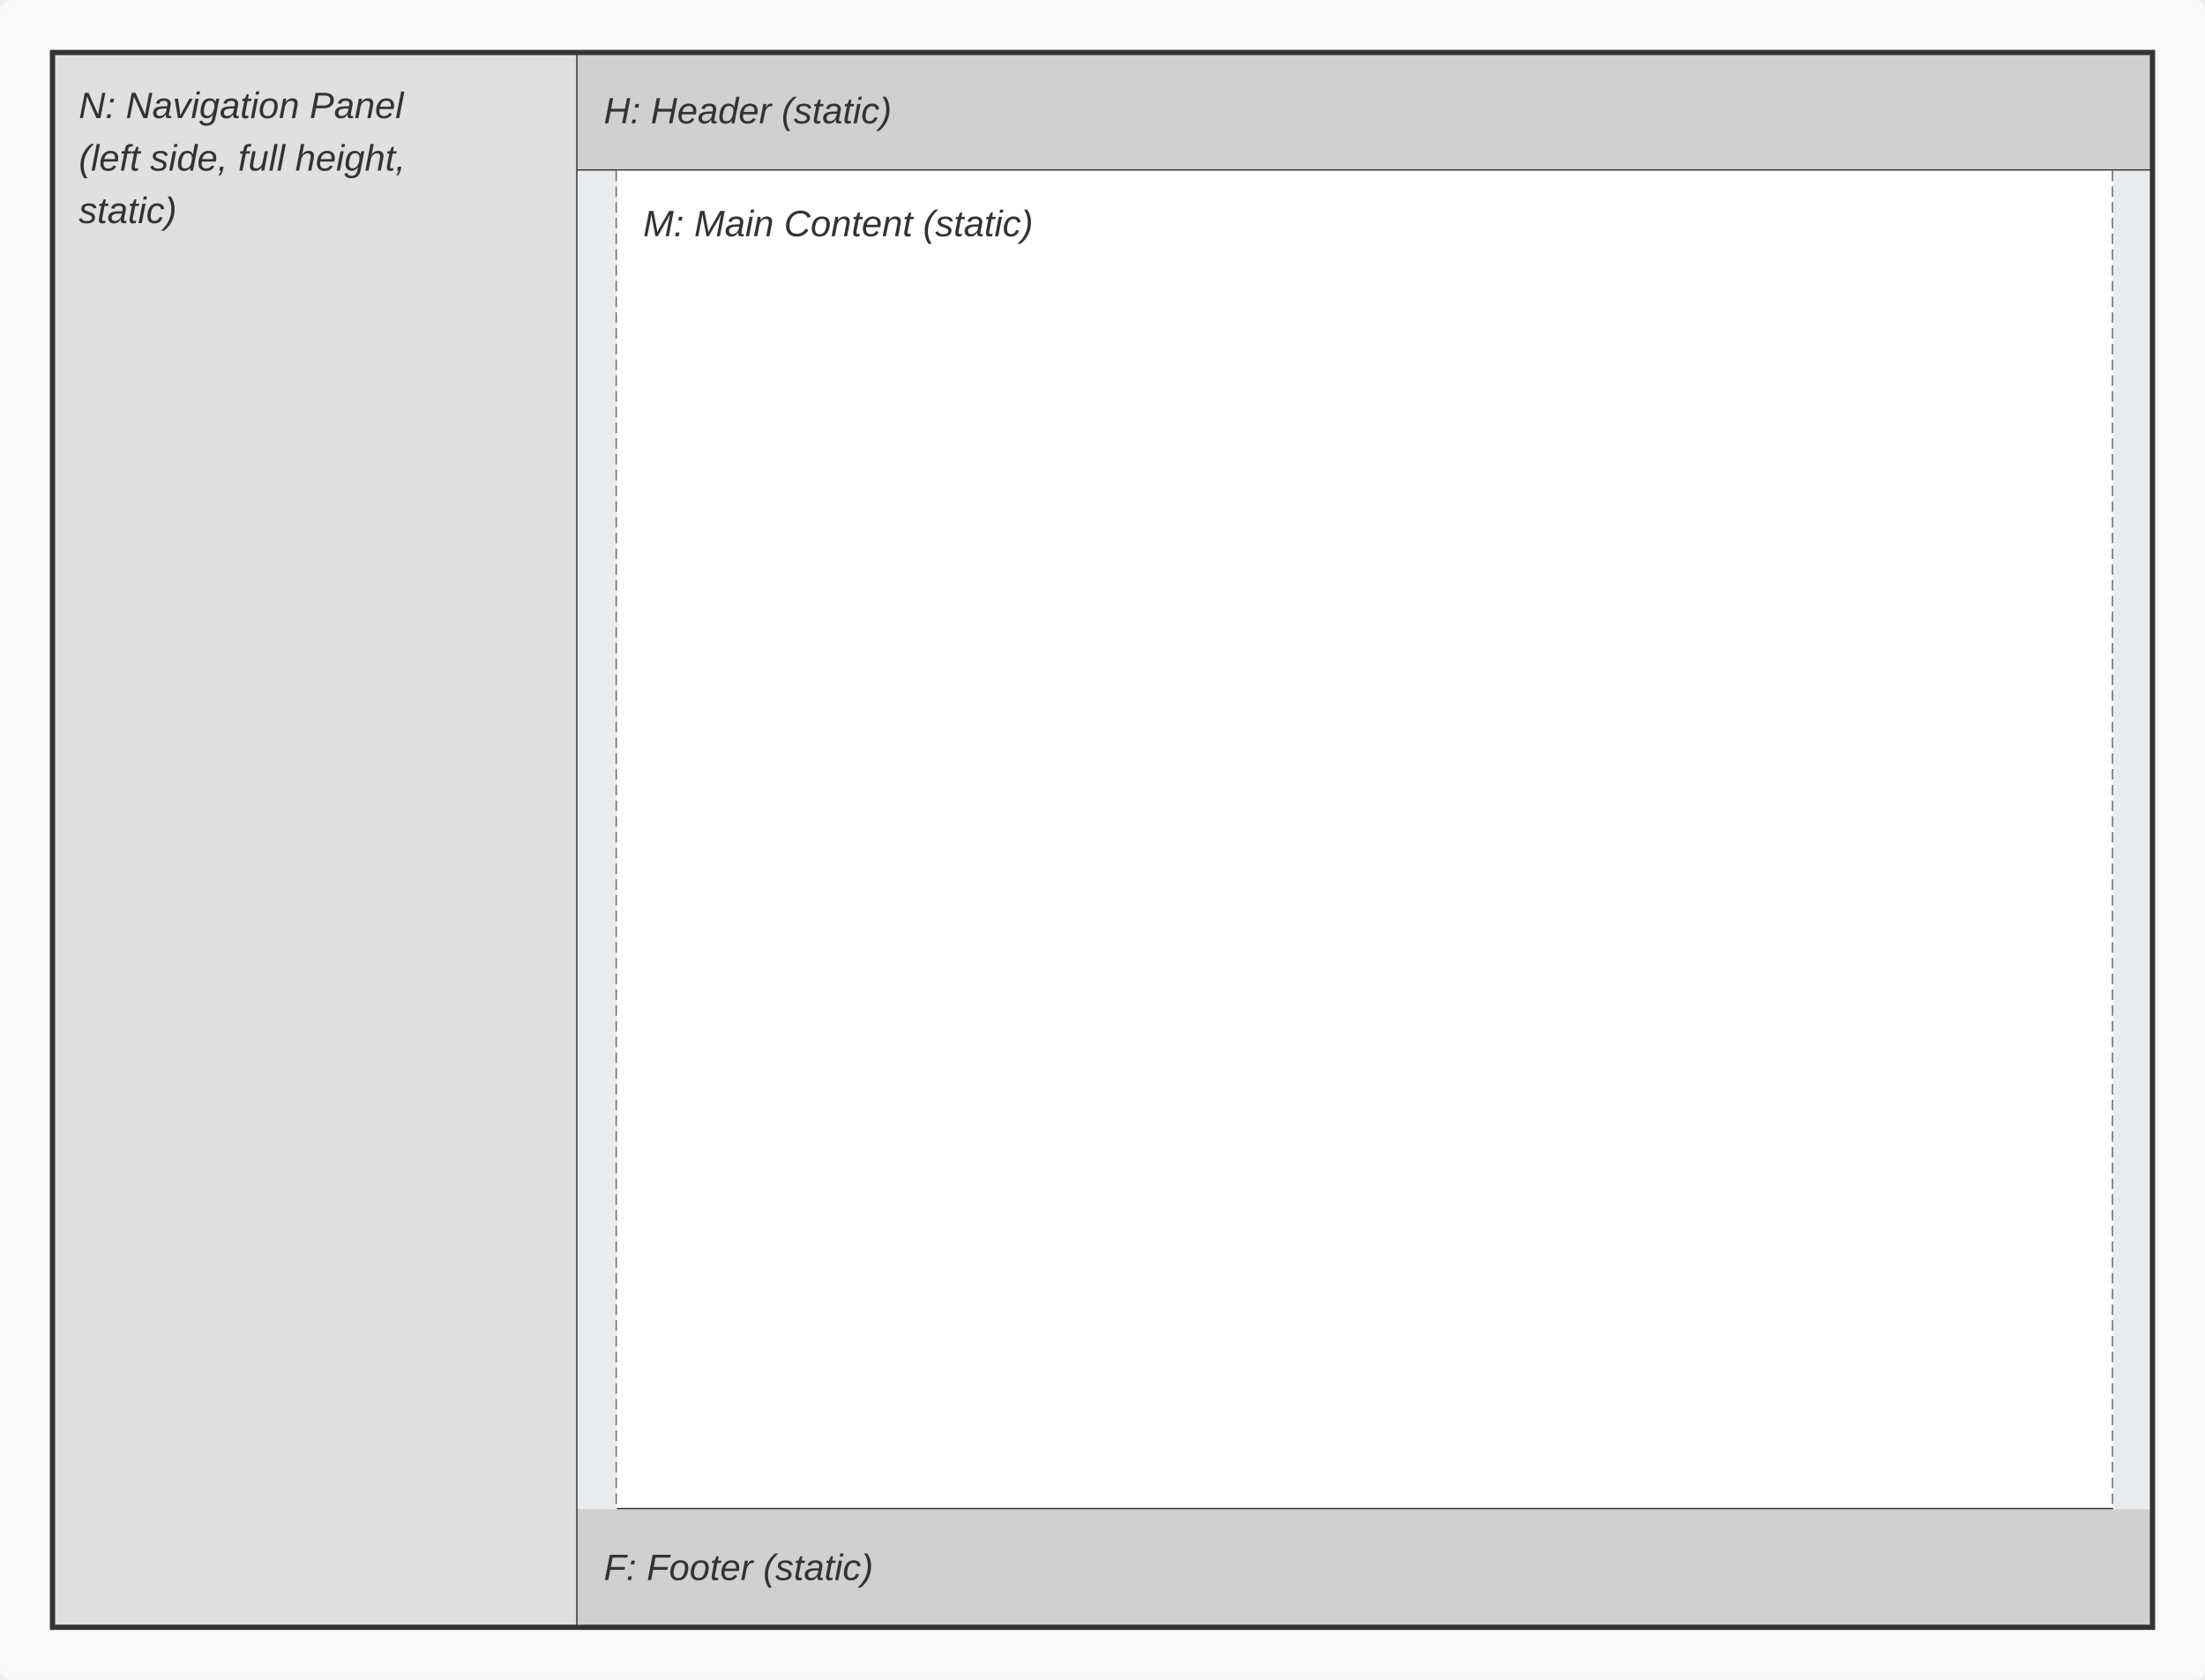
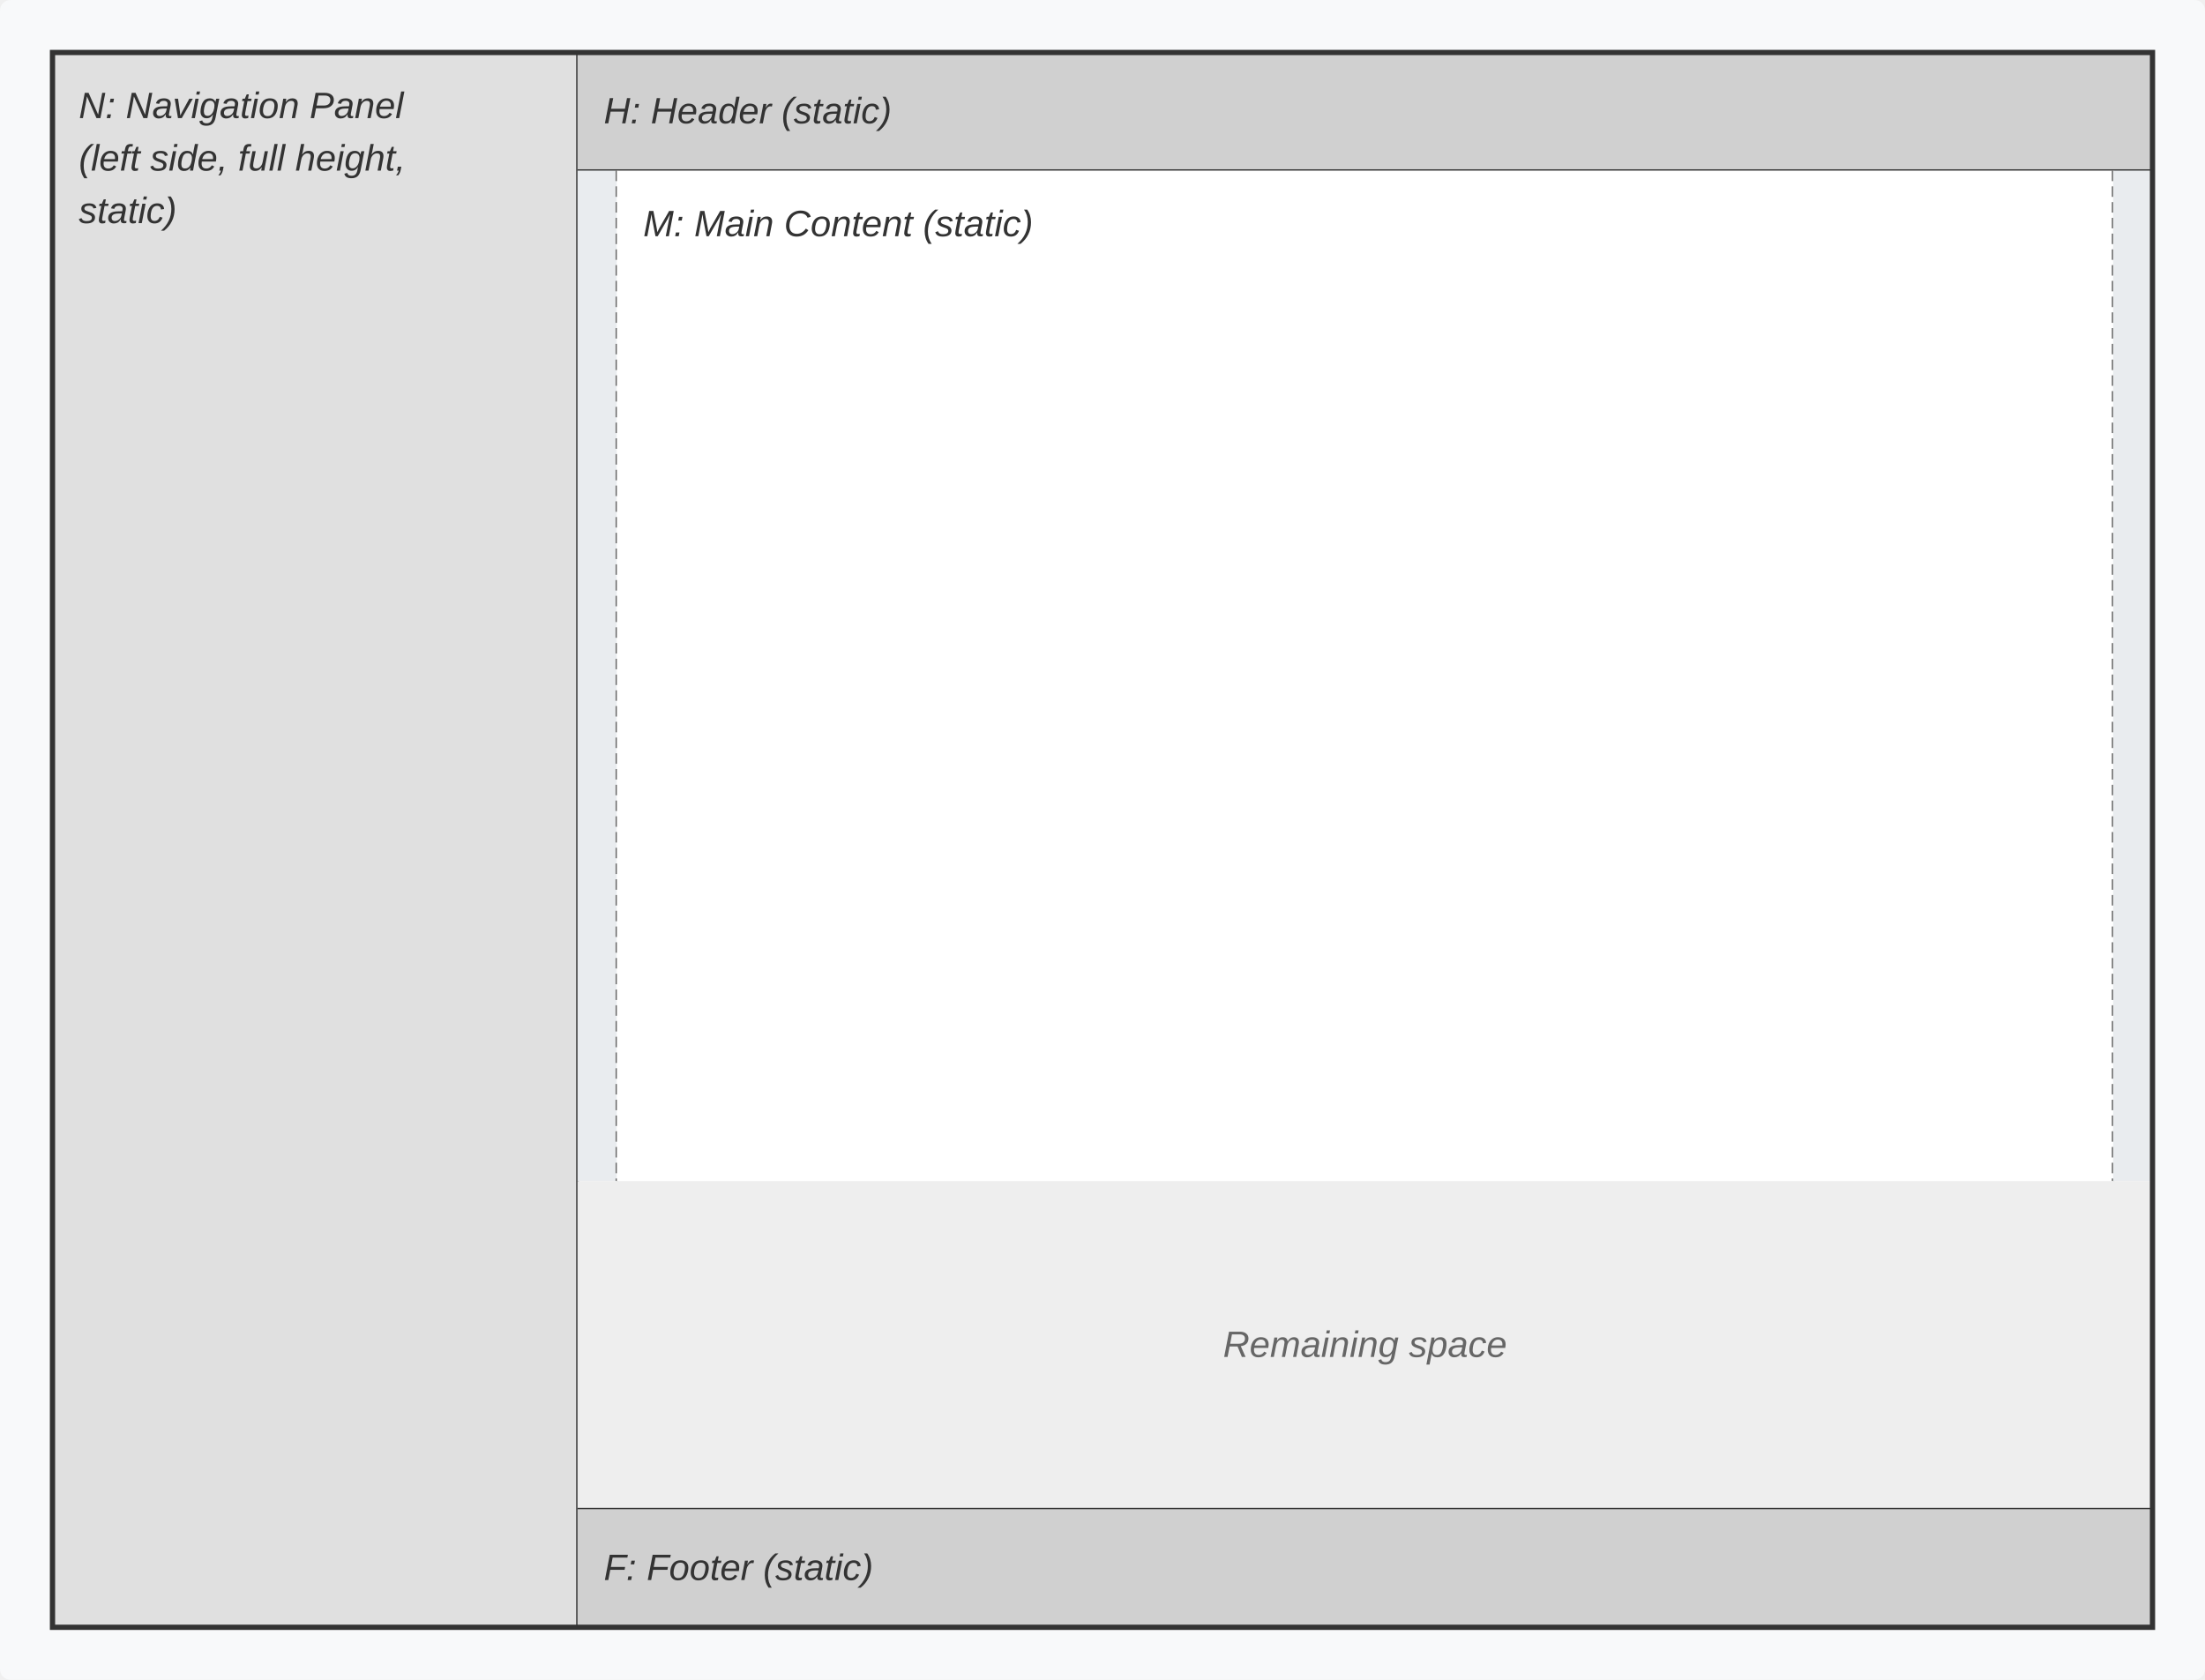
<svg xmlns="http://www.w3.org/2000/svg" viewBox="0 0 840 640" width="840" height="640">
  <defs>
    <style>
      .container-bg { fill: #f8f9fa; }
      .gutter { fill: #e9ecef; }
      .header { fill: #d0d0d0; }
      .nav { fill: #e0e0e0; }
      .content { fill: #ffffff; }
      .footer { fill: #d0d0d0; }
      .main-screen-border { stroke: #333; stroke-width: 2; fill: none; }
      .block-border { stroke: #333; stroke-width: 1; fill: none; }
      .gutter-edge { stroke: #666; stroke-width: 1; stroke-dasharray: 4,2; fill: none; }
      .text { font-family: Arial, sans-serif; font-size: 14px; fill: #333; text-anchor: start; font-style: italic; }
+       .text-center { font-family: Arial, sans-serif; font-size: 14px; fill: #666; text-anchor: middle; font-style: italic; }
    </style>
  </defs>
  <rect class="container-bg" x="0" y="0" width="840" height="640" rx="4" />
  <rect class="nav" x="20" y="20" width="200" height="600" />
  <line class="block-border" x1="220" y1="20" x2="220" y2="620" />
  <text class="text" x="30" y="45">N: Navigation Panel</text>
  <text class="text" x="30" y="65">(left side, full height,</text>
  <text class="text" x="30" y="85">static)</text>
  <rect class="header" x="220" y="20" width="600" height="45" />
  <line class="block-border" x1="220" y1="65" x2="820" y2="65" />
  <text class="text" x="230" y="47">H: Header (static)</text>
-   <rect class="gutter" x="220" y="65" width="15" height="510" />
-   <line class="gutter-edge" x1="235" y1="65" x2="235" y2="575" />
-   <rect class="content" x="235" y="65" width="570" height="510" />
+   <rect class="gutter" x="220" y="65" width="15" height="385" />
+   <line class="gutter-edge" x1="235" y1="65" x2="235" y2="450" />
+   <rect class="content" x="235" y="65" width="570" height="385" />
  <text class="text" x="245" y="90">M: Main Content (static)</text>
-   <line class="gutter-edge" x1="805" y1="65" x2="805" y2="575" />
-   <rect class="gutter" x="805" y="65" width="15" height="510" />
-   <line class="block-border" x1="235" y1="575" x2="805" y2="575" />
+   <line class="gutter-edge" x1="805" y1="65" x2="805" y2="450" />
+   <rect class="gutter" x="805" y="65" width="15" height="385" />
+   <rect fill="#eeeeee" x="220" y="450" width="600" height="125" />
+   <text class="text-center" x="520" y="517">Remaining space</text>
+   <line class="block-border" x1="220" y1="575" x2="820" y2="575" />
  <rect class="footer" x="220" y="575" width="600" height="45" />
  <text class="text" x="230" y="602">F: Footer (static)</text>
  <rect class="main-screen-border" x="20" y="20" width="800" height="600" />
</svg>
